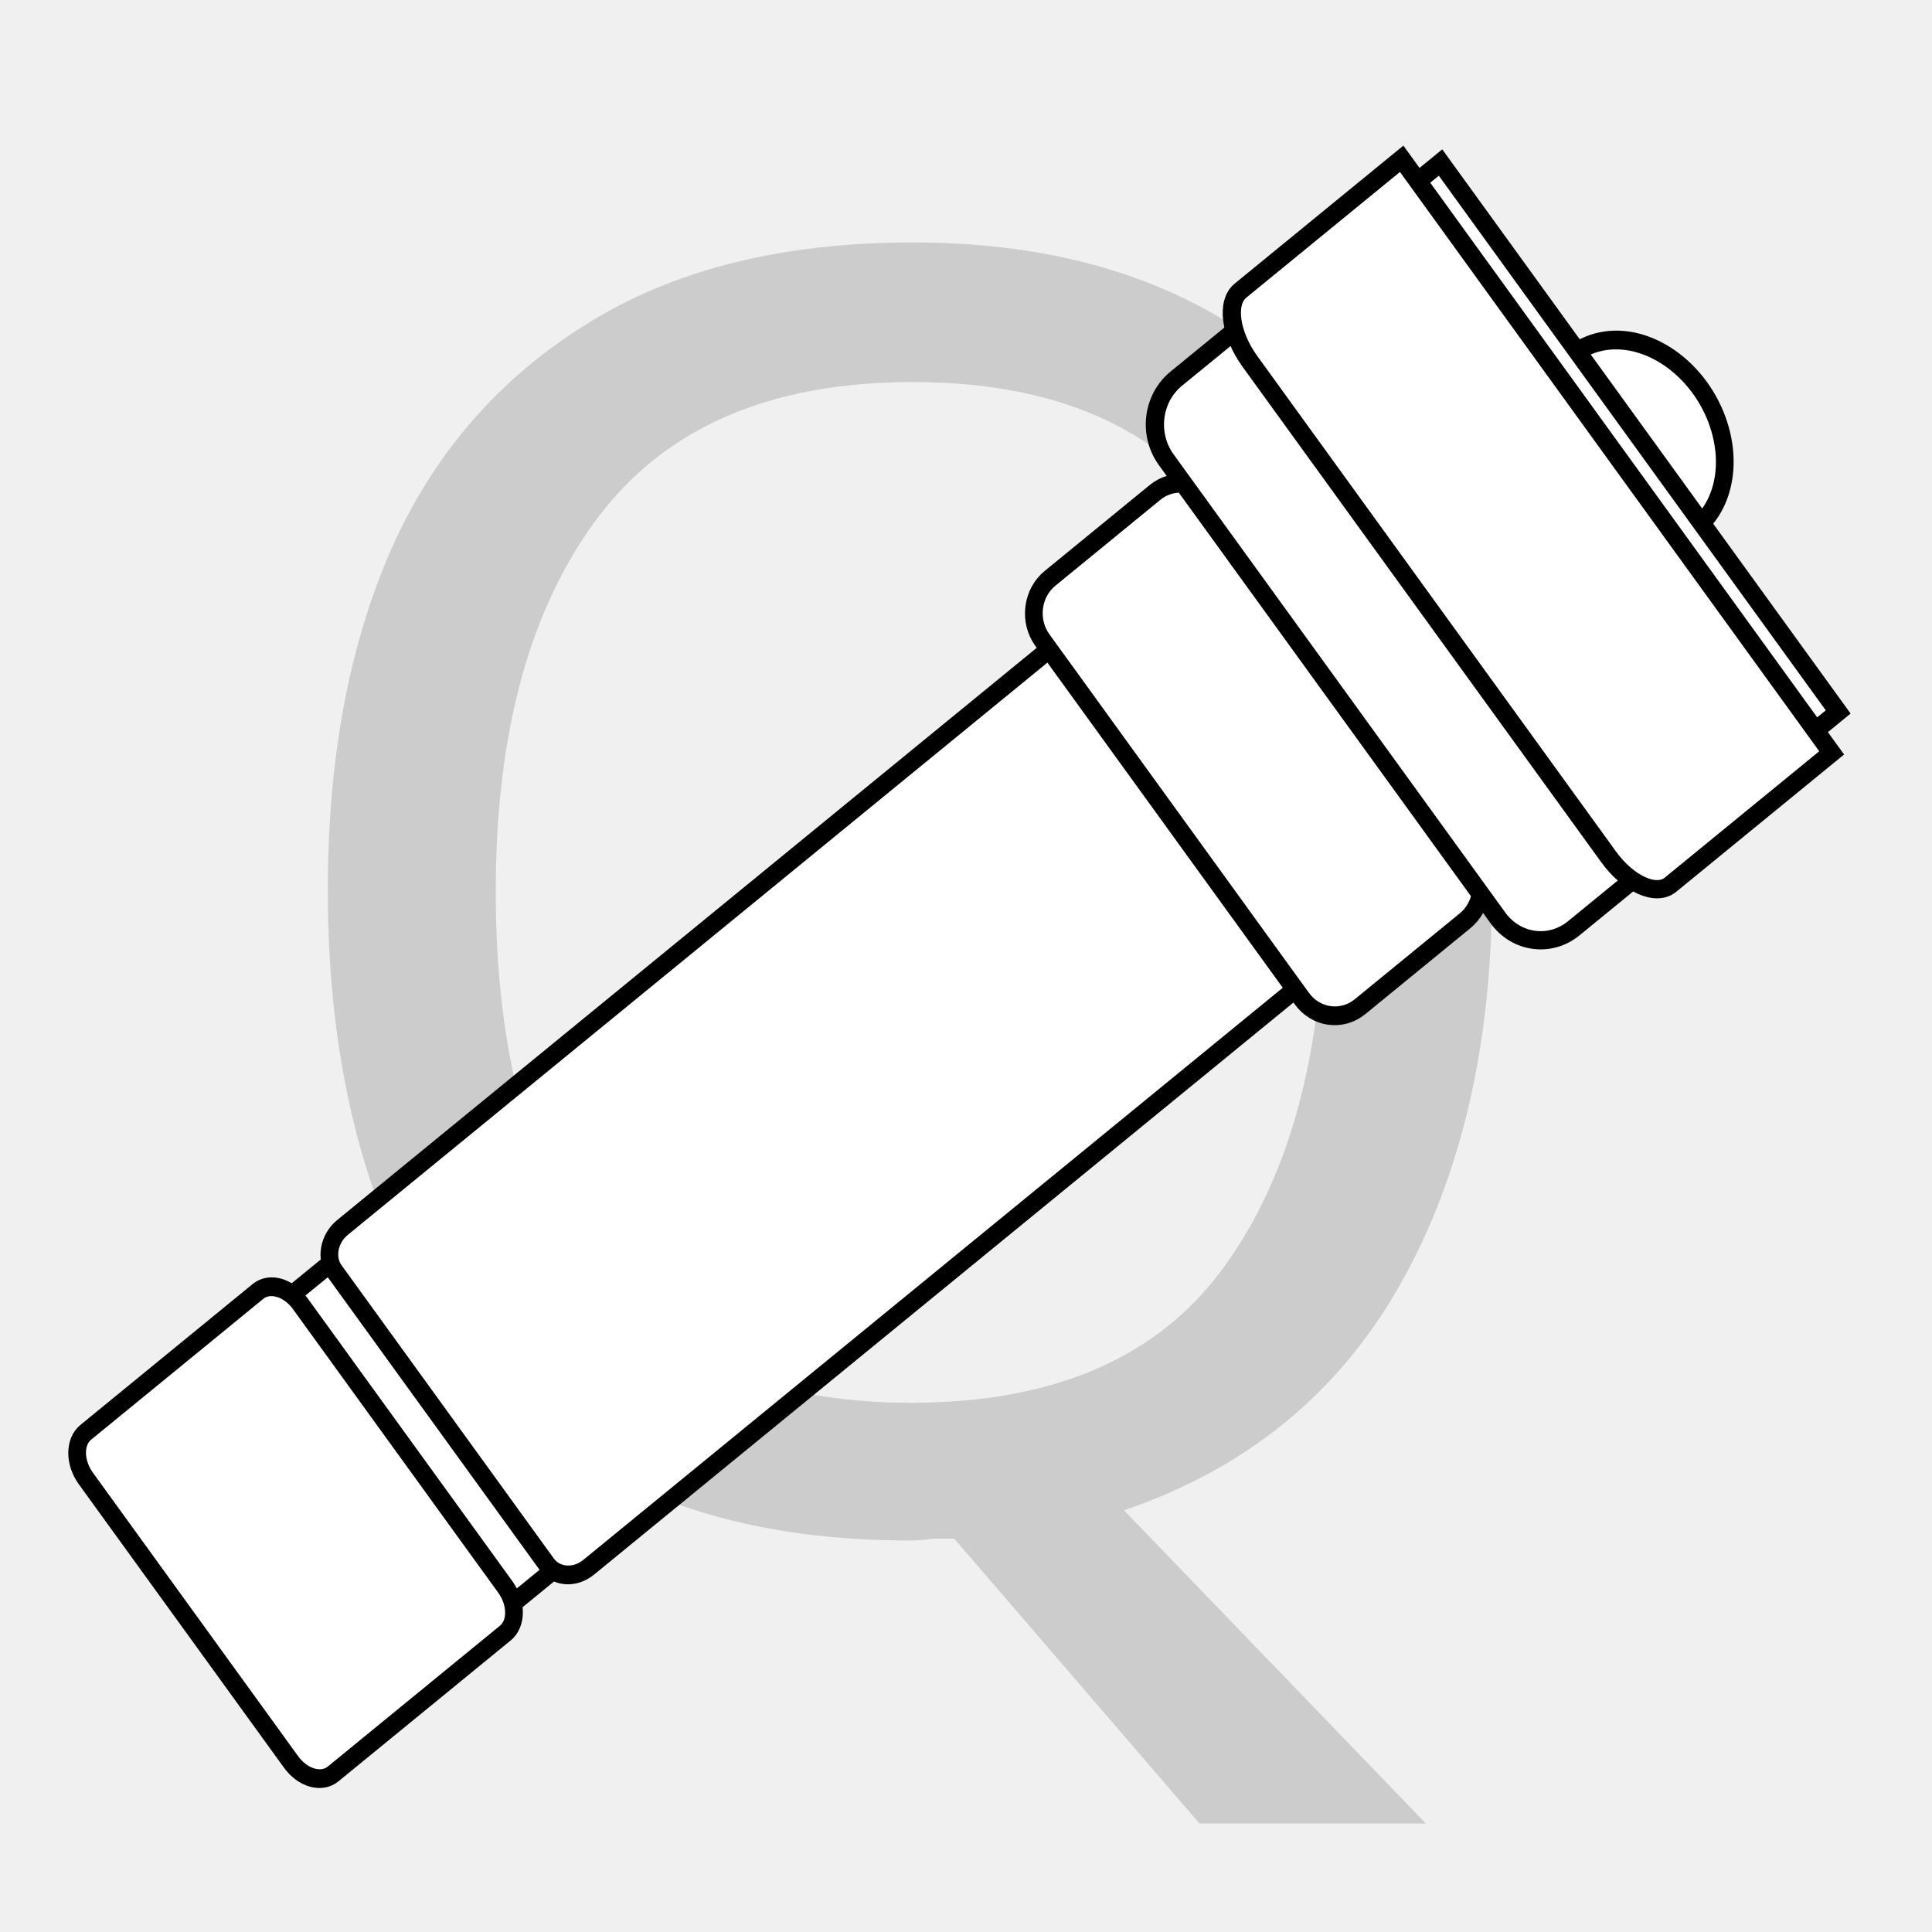
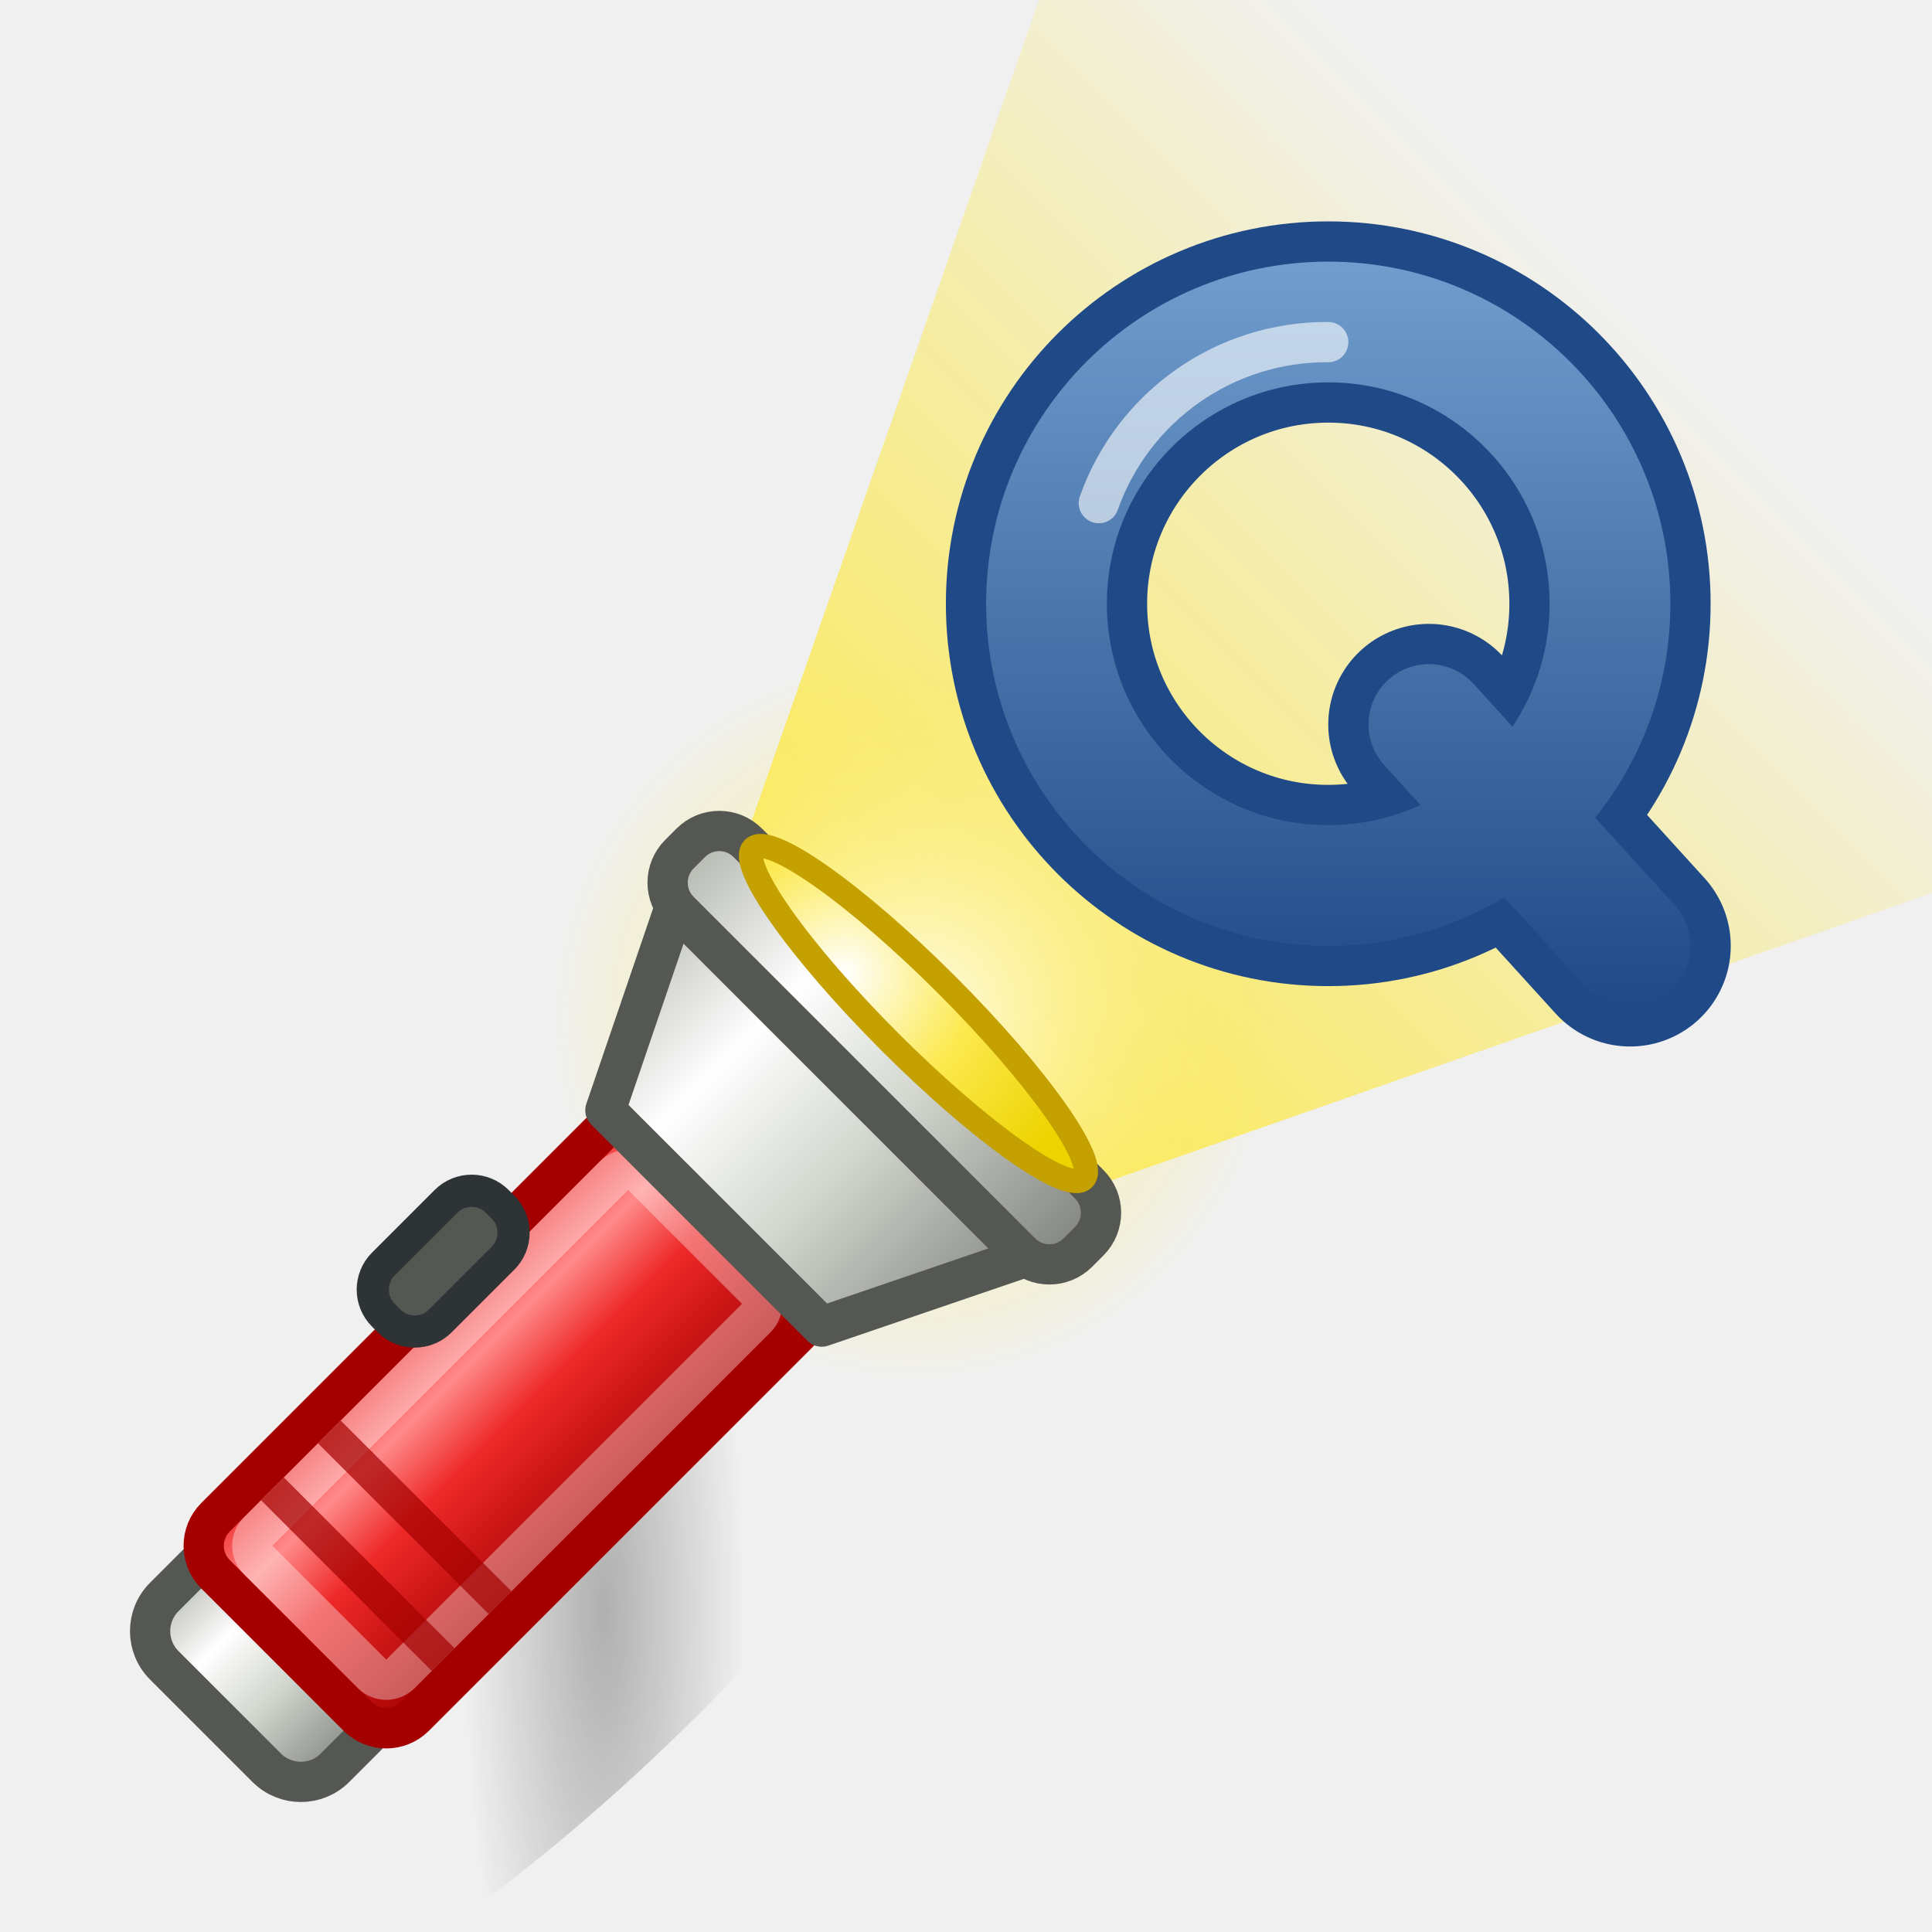
- <svg xmlns="http://www.w3.org/2000/svg" id="SVGRoot" version="1.1" viewBox="0 0 16 16" height="16px" width="16px">
-   <defs id="defs18" />
-   <g id="layer1">
-     <text id="text4528" y="12.619" x="1.824" style="font-style:normal;font-weight:normal;font-size:14.622px;line-height:125%;font-family:Sans;letter-spacing:0px;word-spacing:0px;fill:#cccccc;fill-opacity:1;stroke:none;stroke-width:0.366px;stroke-linecap:butt;stroke-linejoin:miter;stroke-opacity:1" xml:space="preserve">
-       <tspan style="fill:#cccccc;stroke-width:0.366px" y="12.619" x="1.824" id="tspan4526">Q</tspan>
-     </text>
-     <path transform="matrix(0.7740417,-0.6331346,0.5863649,0.810047,0,0)" d="m 8.539,12.218 a 0.703,0.881 0 0 1 -0.342,-1.169 0.703,0.881 0 0 1 0.933,-0.429 0.703,0.881 0 0 1 0.342,1.169 0.703,0.881 0 0 1 -0.933,0.429" id="path40" style="fill:#ffffff;fill-opacity:1;stroke:#000000;stroke-width:0.151;stroke-linejoin:miter;stroke-miterlimit:4;stroke-dasharray:none;stroke-opacity:1" />
-     <rect ry="0" rx="0" y="9.848" x="2.646" height="3.142" width="2.765" id="rect46" style="fill:#ffffff;fill-opacity:1;stroke:#000000;stroke-width:0.151;stroke-linejoin:miter;stroke-miterlimit:4;stroke-dasharray:none;stroke-opacity:1" transform="matrix(-0.7740417,0.6331346,0.5863649,0.810047,0,0)" />
-     <rect transform="matrix(0.7740417,-0.6331346,0.5863649,0.810047,0,0)" ry="0.239" rx="0.266" y="9.681" x="-3.935" height="3.475" width="10.262" id="rect34" style="fill:#ffffff;fill-opacity:1;stroke:#000000;stroke-width:0.151;stroke-linejoin:miter;stroke-miterlimit:4;stroke-dasharray:none;stroke-opacity:1" />
-     <rect transform="matrix(0.7740417,-0.6331346,0.5863649,0.810047,0,0)" ry="0.358" rx="0.352" y="9.229" x="3.891" height="4.379" width="1.828" id="rect42" style="fill:#ffffff;fill-opacity:1;stroke:#000000;stroke-width:0.151;stroke-linejoin:miter;stroke-miterlimit:4;stroke-dasharray:none;stroke-opacity:1" />
-     <path id="rect38" d="M 9.74,3.137 11.93,1.346 15.223,5.896 13.034,7.687 C 12.836,7.849 12.555,7.81 12.404,7.6 L 9.658,3.807 C 9.506,3.597 9.543,3.299 9.74,3.137 Z" style="fill:#ffffff;fill-opacity:1;stroke:#000000;stroke-width:0.151;stroke-linejoin:miter;stroke-miterlimit:4;stroke-dasharray:none;stroke-opacity:1" />
-     <rect transform="matrix(-0.7740417,0.6331346,0.5863649,0.810047,0,0)" style="fill:#ffffff;fill-opacity:1;stroke:#000000;stroke-width:0.151;stroke-linejoin:miter;stroke-miterlimit:4;stroke-dasharray:none;stroke-opacity:1" id="rect44" width="2.291" height="3.493" x="4.324" y="9.648" rx="0.224" ry="0.297" />
-     <path style="fill:#ffffff;fill-opacity:1;stroke:#000000;stroke-width:0.151;stroke-linejoin:miter;stroke-miterlimit:4;stroke-dasharray:none;stroke-opacity:1" d="m 10.273,2.407 1.335,-1.092 3.561,4.92 -1.335,1.092 c -0.12,0.098 -0.349,-0.005 -0.513,-0.232 L 10.352,2.994 C 10.188,2.767 10.152,2.506 10.273,2.407 Z" id="path4524" />
+ <svg xmlns="http://www.w3.org/2000/svg" version="1.1" width="48" height="48" viewBox="0 0 48 48">
+   <defs>
+     <radialGradient id="shadow" cx="0" cy="0" r="1" gradientUnits="userSpaceOnUse" gradientTransform="translate(15,40) rotate(-45) scale(14,3.5)">
+       <stop offset="0" stop-color="#000000" stop-opacity="0.45" />
+       <stop offset="1" stop-color="#000000" stop-opacity="0" />
+     </radialGradient>
+     <linearGradient id="beam" x1="24" y1="0" x2="50" y2="0" gradientUnits="userSpaceOnUse">
+       <stop offset="0" stop-color="#fce94f" stop-opacity="0.95" />
+       <stop offset="0.55" stop-color="#fce94f" stop-opacity="0.45" />
+       <stop offset="1" stop-color="#fce94f" stop-opacity="0" />
+     </linearGradient>
+     <radialGradient id="glow" cx="25" cy="0" r="9" gradientUnits="userSpaceOnUse">
+       <stop offset="0" stop-color="#ffffff" stop-opacity="0.9" />
+       <stop offset="1" stop-color="#fce94f" stop-opacity="0" />
+     </radialGradient>
+     <linearGradient id="body" x1="0" y1="-3.5" x2="0" y2="3.5" gradientUnits="userSpaceOnUse">
+       <stop offset="0" stop-color="#ef2929" />
+       <stop offset="0.25" stop-color="#ff8a8a" />
+       <stop offset="0.5" stop-color="#ef2929" />
+       <stop offset="1" stop-color="#a40000" />
+     </linearGradient>
+     <linearGradient id="alu" x1="0" y1="-6.5" x2="0" y2="6.5" gradientUnits="userSpaceOnUse">
+       <stop offset="0" stop-color="#babdb6" />
+       <stop offset="0.3" stop-color="#ffffff" />
+       <stop offset="0.6" stop-color="#d3d7cf" />
+       <stop offset="1" stop-color="#888a85" />
+     </linearGradient>
+     <linearGradient id="alu-small" x1="0" y1="-3" x2="0" y2="3" gradientUnits="userSpaceOnUse">
+       <stop offset="0" stop-color="#babdb6" />
+       <stop offset="0.3" stop-color="#ffffff" />
+       <stop offset="0.6" stop-color="#d3d7cf" />
+       <stop offset="1" stop-color="#888a85" />
+     </linearGradient>
+     <radialGradient id="lens" cx="24.6" cy="-2" r="6.5" gradientUnits="userSpaceOnUse">
+       <stop offset="0" stop-color="#ffffff" />
+       <stop offset="0.5" stop-color="#fce94f" />
+       <stop offset="1" stop-color="#edd400" />
+     </radialGradient>
+     <linearGradient id="letter" x1="33" y1="6" x2="33" y2="25" gradientUnits="userSpaceOnUse">
+       <stop offset="0" stop-color="#729fcf" />
+       <stop offset="1" stop-color="#204a87" />
+     </linearGradient>
+   </defs>
+   <ellipse cx="15" cy="40" rx="14" ry="3.5" transform="rotate(-45 15 40)" fill="url(#shadow)" opacity="0.6" />
+   <g transform="translate(5,43) rotate(-45)">
+     <path d="M 25,-6 L 52,-19 L 52,19 L 25,6 Z" fill="url(#beam)" />
+     <circle cx="25" cy="0" r="9" fill="url(#glow)" />
+   </g>
+   <g fill="none" stroke-linecap="round">
+     <g stroke="#204a87" stroke-width="5">
+       <circle cx="33" cy="15" r="7" />
+       <path d="M 35.5,18 L 40.5,23.5" />
+     </g>
+     <g stroke="url(#letter)" stroke-width="3">
+       <circle cx="33" cy="15" r="7" />
+       <path d="M 35.5,18 L 40.5,23.5" />
+     </g>
+     <path d="M 27.3,12.5 A 6,6 0 0 1 33,8.5" stroke="#ffffff" stroke-width="1" stroke-opacity="0.6" />
+   </g>
+   <g transform="translate(5,43) rotate(-45)" stroke-linejoin="round">
+     <rect x="0.5" y="-3" width="3.5" height="6" rx="1.2" fill="url(#alu-small)" stroke="#555753" stroke-width="1" />
+     <rect x="3" y="-3.5" width="15.5" height="7" rx="1" fill="url(#body)" stroke="#a40000" stroke-width="1" />
+     <rect x="4" y="-2.5" width="13.5" height="5" rx="0.5" fill="none" stroke="#ffffff" stroke-opacity="0.35" stroke-width="1" />
+     <g stroke="#a40000" stroke-width="0.8" stroke-opacity="0.7">
+       <path d="M 5.5,-3 V 3" />
+       <path d="M 7.5,-3 V 3" />
+     </g>
+     <rect x="10.5" y="-5" width="4" height="2" rx="0.9" fill="#555753" stroke="#2e3436" stroke-width="0.8" />
+     <path d="M 18,-3.8 L 23.5,-6.5 L 23.5,6.5 L 18,3.8 Z" fill="url(#alu)" stroke="#555753" stroke-width="1" />
+     <rect x="22.8" y="-7" width="2.4" height="14" rx="1" fill="url(#alu)" stroke="#555753" stroke-width="1" />
+     <ellipse cx="25.2" cy="0" rx="1" ry="5.8" fill="url(#lens)" stroke="#c4a000" stroke-width="0.6" />
  </g>
</svg>
